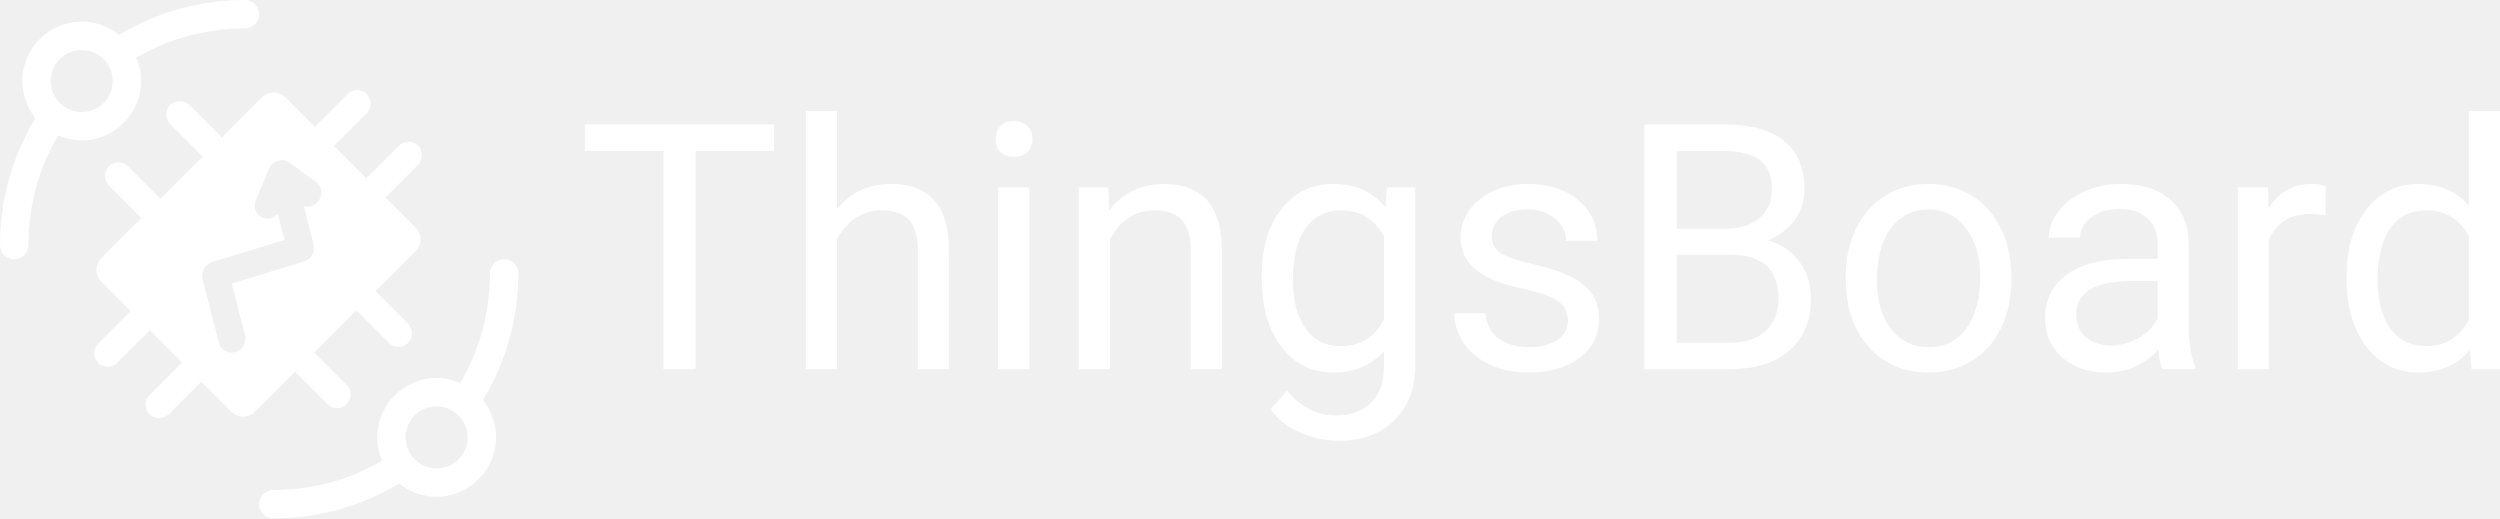
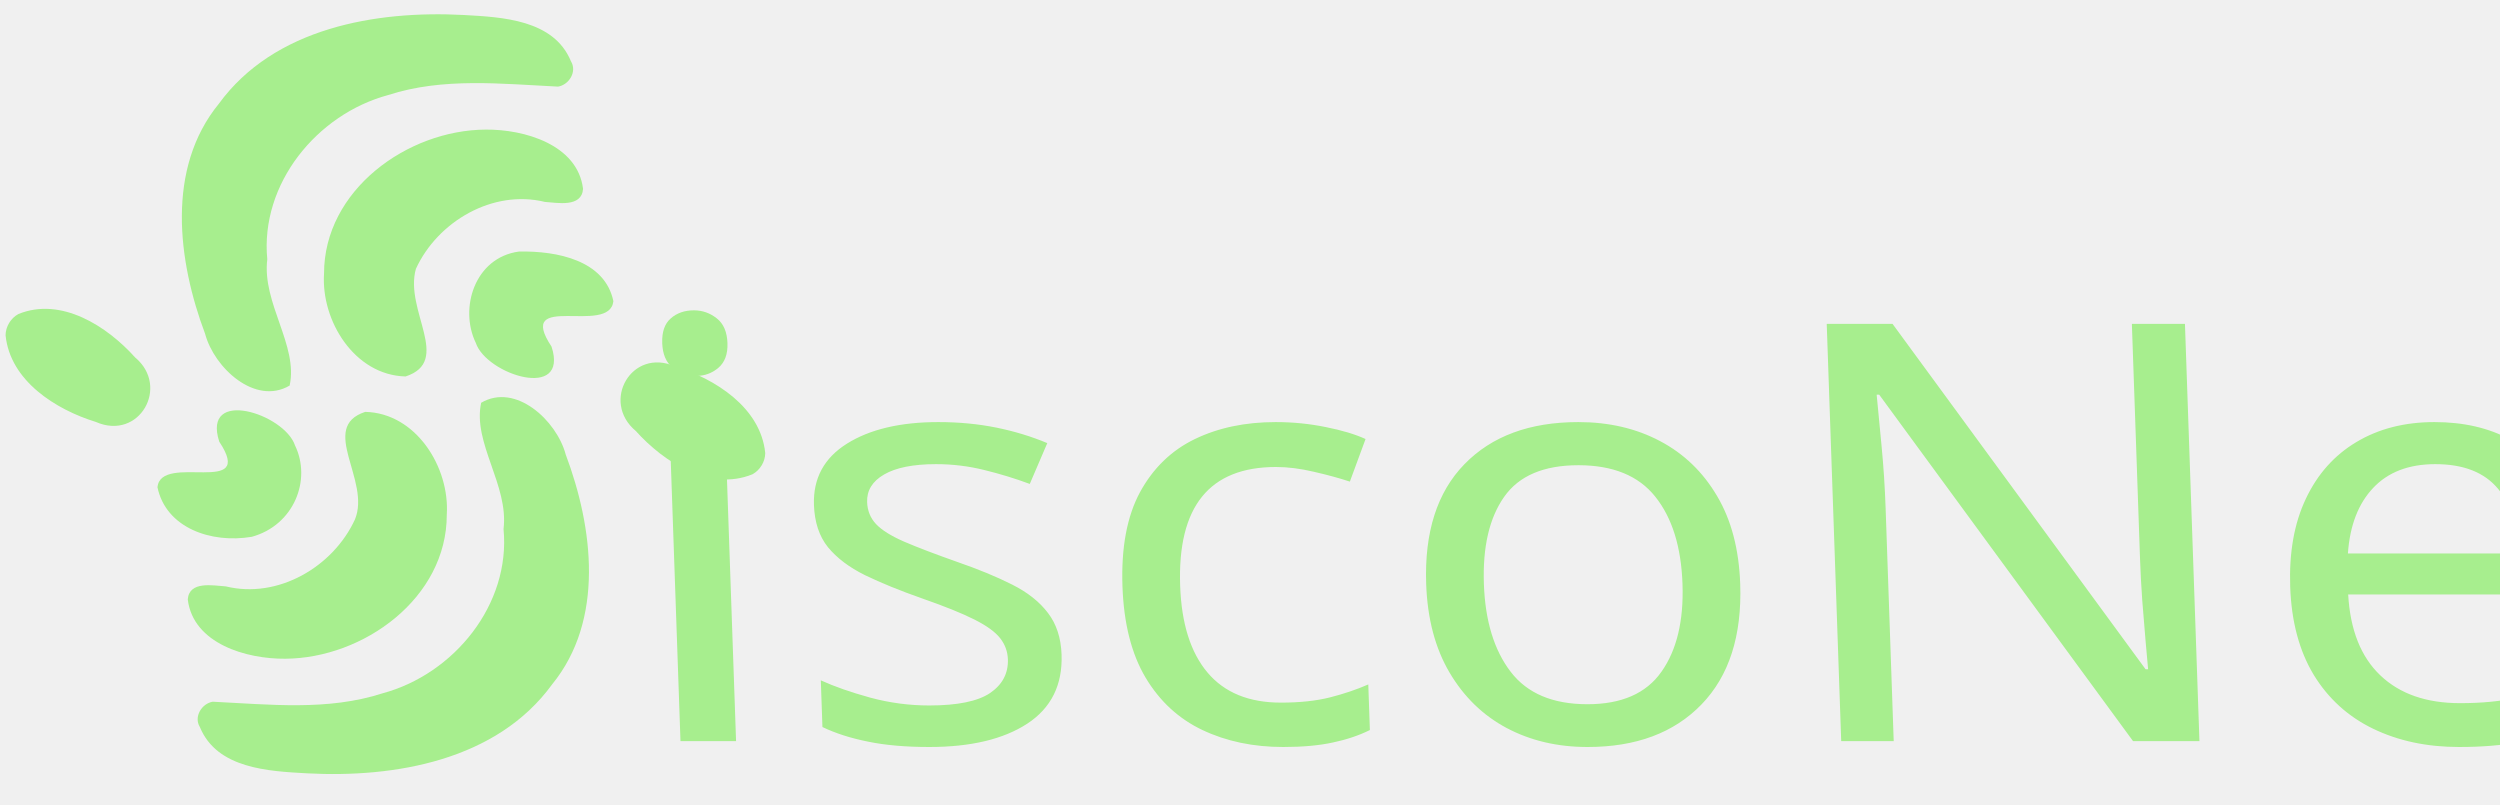
- <svg xmlns="http://www.w3.org/2000/svg" id="svg2" height="320" width="1543.4" version="1.1" viewBox="0 0 1543.427 320">
-   <g id="layer1" transform="translate(0 -732.36)">
-     <g stroke-width="28">
-       <g id="g5204-0" transform="matrix(-.66287 .69913 -.66371 -.70001 863.46 1410.6)">
-         <g id="g5175-6" transform="translate(2.5254 3.0305)" />
-         <g id="g5175-9-8" transform="translate(41.25 -30.543)" stroke-width="28" />
-       </g>
-       <g id="g5175-6-35" transform="matrix(.57657 .52719 -.57729 .52786 584.63 346.6)" />
-       <g id="g5204-0-5-0" transform="matrix(.66287 -.69913 .66371 .70001 -543.46 380.47)">
-         <g id="g5175-6-35-9" transform="translate(2.5254 3.0305)" />
-         <g id="g5175-9-8-2-6" transform="translate(41.25 -30.543)" stroke-width="28" />
-       </g>
-     </g>
-     <g id="text4279" transform="translate(0 732.36)" fill="#305680">
-       <g id="g9352" fill="#fff">
-         <g id="g4241" transform="translate(-.000061238 -732.36)">
-           <path id="path4278" style="color-rendering:auto;text-decoration-color:#000000;color:#000000;isolation:auto;mix-blend-mode:normal;shape-rendering:auto;solid-color:#000000;block-progression:tb;text-decoration-line:none;text-decoration-style:solid;image-rendering:auto;white-space:normal;text-indent:0;text-transform:none" d="m151.13 732.36c-28.363 0-54.915 7.915-77.613 21.537-6.472-5.262-14.605-8.191-23.067-8.194a8.766 8.766 0 0 0 -0.004 0c-20.154 0.001-36.679 16.528-36.678 36.682a8.766 8.766 0 0 0 0 0.011c0.01 8.415 2.927 16.483 8.103 22.927-13.83 22.83-21.87 49.58-21.87 78.17a8.766 8.766 0 1 0 17.531 0c0-24.702 6.719-47.748 18.378-67.574 4.566 1.985 9.473 3.15 14.519 3.157a8.766 8.766 0 0 0 0.012 0c20.155 0.001 36.683-16.527 36.682-36.682a8.766 8.766 0 0 0 0 -0.004c-0.002-4.999-1.139-9.863-3.083-14.397 19.717-11.484 42.585-18.095 67.085-18.095a8.766 8.766 0 1 0 0 -17.531zm-100.69 30.88c5.913 0.002 11.191 2.512 14.836 7.077a8.766 8.766 0 0 0 0.183 0.215c2.671 3.38 4.133 7.553 4.134 11.863-0.002 10.677-8.468 19.144-19.144 19.148-4.37-0.008-8.601-1.509-12-4.255a8.766 8.766 0 0 0 -0.012 -0.009c-4.514-3.633-7.136-9.098-7.144-14.893 0.003-10.677 8.47-19.144 19.148-19.146z" />
-           <path id="path4486-0-9-6-9-7-6-5" style="color-rendering:auto;text-decoration-color:#000000;color:#000000;isolation:auto;mix-blend-mode:normal;shape-rendering:auto;solid-color:#000000;block-progression:tb;text-decoration-line:none;text-decoration-style:solid;image-rendering:auto;white-space:normal;text-indent:0;text-transform:none" d="m66.992 835.19c-1.492 1.558-2.366 3.71-2.258 6.071 0.096 2.045 0.913 4.02 2.337 5.518 6.805 6.856 20.223 20.223 20.223 20.223l11.844-11.83s-12.973-12.961-20.176-20.171c-1.604-1.633-3.75-2.314-6.012-2.324-2.358-0.011-4.467 0.954-5.959 2.512zm32.147 19.983-36.639 36.639c-3.975 3.976-3.975 10.421 0 14.397l18.156 18.156 31.753 31.753 30.478 30.478c3.976 3.976 10.422 3.976 14.398 0l24.791-24.791 37.914-37.914 36.639-36.639c3.975-3.976 3.975-10.422-0.001-14.398l-18.63-18.63-31.75-31.76-30.01-30c-3.976-3.975-10.421-3.975-14.397 0l-24.79 24.79-37.91 37.91zm37.911-37.91s-12.973-12.961-20.176-20.171c-1.604-1.633-3.75-2.314-6.012-2.324-4.717-0.023-8.434 3.862-8.217 8.583 0.096 2.045 0.913 4.02 2.337 5.518 6.805 6.856 20.223 20.223 20.223 20.223l11.844-11.83zm69.193 5.213s12.961-12.973 20.171-20.176c1.633-1.604 2.314-3.75 2.324-6.012 0.022-4.717-3.862-8.434-8.583-8.217-2.045 0.096-4.02 0.913-5.518 2.337-6.856 6.805-20.223 20.223-20.223 20.223l11.83 11.844zm31.753 31.753s12.961-12.973 20.171-20.176c1.633-1.604 2.314-3.75 2.324-6.012 0.022-4.717-3.862-8.434-8.583-8.217-2.045 0.096-4.02 0.913-5.518 2.337-6.856 6.805-20.223 20.223-20.223 20.223l11.83 11.844zm-18.009 69.667s12.973 12.961 20.178 20.169c1.604 1.632 3.75 2.314 6.012 2.324 4.717 0.022 8.434-3.861 8.217-8.583l-0.002 0.002c-0.096-2.045-0.914-4.021-2.338-5.519-6.805-6.856-20.222-20.222-20.222-20.222l-11.844 11.83zm-37.914 37.914s12.973 12.961 20.178 20.169c1.604 1.632 3.75 2.314 6.012 2.324 4.717 0.023 8.434-3.861 8.217-8.583h-0.002c-0.096-2.045-0.913-4.021-2.337-5.518-6.805-6.856-20.223-20.223-20.223-20.223l-11.844 11.83zm-69.667-5.687s-12.961 12.973-20.169 20.178c-1.632 1.604-2.314 3.75-2.324 6.012-0.023 4.717 3.861 8.434 8.583 8.217h-0.002c2.045-0.096 4.02-0.913 5.518-2.337 6.856-6.805 20.223-20.223 20.223-20.223l-11.82-11.84zm-31.743-31.74s-12.961 12.973-20.169 20.178c-1.632 1.604-2.314 3.75-2.324 6.012-0.023 4.717 3.861 8.434 8.583 8.217h-0.002c2.045-0.096 4.02-0.913 5.518-2.337 6.856-6.805 20.223-20.223 20.223-20.223l-11.829-11.85zm87.237-90.554c1.679-1.706 3.967-2.66 6.297-2.626 1.663 0.024 3.253 0.55 4.562 1.51l16.499 12.1c3.201 2.297 4.144 6.659 2.231 10.312-1.914 3.653-6.123 5.524-9.951 4.423l6.124 23.948c1.113 4.352-1.564 8.968-5.983 10.317l-44.642 13.631 8.246 31.883c1.173 4.37-1.502 9.044-5.955 10.407s-8.976-1.111-10.068-5.505l-10.282-39.769c-1.127-4.356 1.549-8.985 5.976-10.338l44.661-13.637-4.122-16.118c-2.763 3.064-7.234 3.808-10.586 1.762-3.353-2.047-4.614-6.29-2.986-10.047l8.117-19.454c0.433-1.038 1.067-1.989 1.862-2.797z" fill-rule="evenodd" />
-           <path id="path4278-5" style="color-rendering:auto;text-decoration-color:#000000;color:#000000;isolation:auto;mix-blend-mode:normal;shape-rendering:auto;solid-color:#000000;block-progression:tb;text-decoration-line:none;text-decoration-style:solid;image-rendering:auto;white-space:normal;text-indent:0;text-transform:none" d="m168.87 1052.4c28.363 0 54.915-7.915 77.614-21.538 6.472 5.262 14.605 8.192 23.067 8.194a8.766 8.766 0 0 0 0.004 0c20.155-0.001 36.68-16.528 36.679-36.682a8.766 8.766 0 0 0 0 -0.011c-0.01-8.415-2.927-16.484-8.103-22.927 13.825-22.82 21.866-49.572 21.866-78.162a8.766 8.766 0 1 0 -17.531 0c0 24.703-6.719 47.749-18.378 67.575-4.566-1.985-9.473-3.15-14.519-3.157a8.766 8.766 0 0 0 -0.012 0c-20.155-0.001-36.683 16.527-36.682 36.682 0.002 4.999 1.139 9.863 3.083 14.397-19.717 11.484-42.586 18.095-67.086 18.095a8.766 8.766 0 1 0 0 17.531zm100.69-30.875c-5.913 0-11.191-2.512-14.836-7.077a8.766 8.766 0 0 0 -0.183 -0.215c-2.671-3.38-4.133-7.553-4.134-11.863 0.002-10.677 8.468-19.144 19.144-19.148 4.37 0.008 8.601 1.509 12 4.255a8.766 8.766 0 0 0 0.012 0.009c4.514 3.633 7.136 9.098 7.144 14.893-0.003 10.677-8.47 19.145-19.148 19.146z" />
-         </g>
-         <g id="g8299">
-           <path id="path4345" d="m477.92 93.229h-48.56v134.68h-19.818v-134.68h-48.456v-16.394h116.83v16.394z" />
-           <path id="path4347" d="m516.72 129.23q12.762-15.668 33.203-15.668 35.59 0 35.901 40.155v74.188h-19.196v-74.292q-0.104-12.14-5.603-17.95-5.396-5.811-16.913-5.811-9.338 0-16.394 4.981-7.056 4.981-10.999 13.074v79.999h-19.196v-159.38h19.196v60.699z" />
-           <path id="path4349" d="m635.43 227.91h-19.196v-112.27h19.196v112.27zm-20.76-142.05q0-4.669 2.801-7.886 2.905-3.217 8.508-3.217t8.508 3.217 2.905 7.886q0 4.669-2.905 7.782t-8.508 3.113-8.508-3.113q-2.801-3.113-2.801-7.782z" />
-           <path id="path4351" d="m684.19 115.64 0.623 14.111q12.866-16.187 33.618-16.187 35.59 0 35.901 40.155v74.188h-19.196v-74.292q-0.104-12.14-5.603-17.95-5.396-5.811-16.913-5.811-9.338 0-16.394 4.981-7.056 4.981-10.999 13.074v79.999h-19.196v-112.27h18.158z" />
-           <path id="path4353" d="m778.92 170.84q0-26.251 12.14-41.711 12.14-15.564 32.166-15.564 20.544 0 32.062 14.526l0.934-12.451h17.535v109.57q0 21.79-12.97 34.344-12.866 12.555-34.656 12.555-12.14 0-23.761-5.188t-17.743-14.215l9.961-11.517q12.347 15.253 30.194 15.253 14.008 0 21.79-7.886 7.886-7.886 7.886-22.205v-9.65q-11.517 13.281-31.439 13.281-19.714 0-31.958-15.875-12.14-15.875-12.14-43.268zm19.299 2.179q0 18.988 7.782 29.883 7.782 10.791 21.79 10.791 18.158 0 26.666-16.498v-51.257q-8.82-16.083-26.459-16.083-14.008 0-21.893 10.895-7.886 10.895-7.886 32.269z" />
-           <path id="path4355" d="m967.98 198.13q0-7.782-5.914-12.036-5.811-4.358-20.441-7.471-14.526-3.113-23.138-7.471-8.508-4.358-12.659-10.376-4.047-6.018-4.047-14.319 0-13.8 11.621-23.346 11.725-9.546 29.883-9.546 19.092 0 30.92 9.857 11.932 9.857 11.932 25.214h-19.299q0-7.886-6.744-13.593-6.641-5.707-16.809-5.707-10.48 0-16.394 4.565-5.914 4.565-5.914 11.932 0 6.952 5.499 10.48 5.499 3.528 19.818 6.744 14.423 3.217 23.346 7.678 8.923 4.462 13.177 10.791 4.358 6.226 4.358 15.253 0 15.045-12.036 24.176-12.036 9.027-31.232 9.027-13.489 0-23.865-4.773t-16.29-13.281q-5.811-8.612-5.811-18.573h19.196q0.519 9.65 7.678 15.356 7.263 5.603 19.092 5.603 10.895 0 17.432-4.358 6.641-4.462 6.641-11.829z" />
-           <path id="path4357" d="m1015.2 227.91v-151.07h49.39q24.591 0 36.938 10.168 12.451 10.168 12.451 30.09 0 10.583-6.018 18.781-6.018 8.093-16.394 12.555 12.244 3.424 19.299 13.074 7.159 9.546 7.159 22.827 0 20.337-13.178 31.958t-37.25 11.621h-52.399zm19.922-70.66v54.37h32.892q13.904 0 21.893-7.159 8.093-7.263 8.093-19.922 0-27.289-29.675-27.289h-33.203zm0-15.979h30.09q13.074 0 20.856-6.537 7.886-6.537 7.886-17.743 0-12.451-7.263-18.054-7.263-5.707-22.101-5.707h-29.468v48.041z" />
-           <path id="path4359" d="m1139.5 170.74q0-16.498 6.433-29.675 6.537-13.177 18.054-20.337 11.621-7.159 26.459-7.159 22.931 0 37.042 15.875 14.215 15.875 14.215 42.23v1.349q0 16.394-6.329 29.468-6.226 12.97-17.95 20.233-11.621 7.263-26.77 7.263-22.827 0-37.042-15.875-14.1-15.88-14.1-42.02v-1.349zm19.299 2.283q0 18.677 8.612 29.987 8.716 11.31 23.242 11.31 14.63 0 23.242-11.414 8.612-11.517 8.612-32.166 0-18.469-8.82-29.883-8.716-11.517-23.242-11.517-14.215 0-22.931 11.31-8.716 11.31-8.716 32.373z" />
-           <path id="path4361" d="m1335.1 227.91q-1.66-3.32-2.698-11.829-13.385 13.904-31.958 13.904-16.602 0-27.289-9.338-10.584-9.442-10.584-23.865 0-17.535 13.281-27.185 13.385-9.753 37.561-9.753h18.677v-8.82q0-10.065-6.018-15.979-6.018-6.018-17.743-6.018-10.272 0-17.224 5.188-6.952 5.188-6.952 12.555h-19.299q0-8.405 5.914-16.187 6.018-7.886 16.186-12.451 10.272-4.565 22.516-4.565 19.403 0 30.402 9.753 10.998 9.65 11.414 26.666v51.672q0 15.46 3.943 24.591v1.66h-20.129zm-31.854-14.63q9.027 0 17.12-4.669 8.093-4.669 11.725-12.14v-23.035h-15.045q-35.278 0-35.278 20.648 0 9.027 6.018 14.111 6.018 5.084 15.46 5.084z" />
-           <path id="path4363" d="m1435.8 132.87q-4.358-0.726-9.442-0.726-18.884 0-25.629 16.083v79.688h-19.196v-112.27h18.677l0.311 12.97q9.442-15.045 26.77-15.045 5.603 0 8.508 1.453v17.847z" />
-           <path id="path4365" d="m1448.7 170.84q0-25.836 12.244-41.504 12.244-15.771 32.062-15.771 19.714 0 31.232 13.489v-58.521h19.196v159.38h-17.639l-0.934-12.036q-11.517 14.111-32.062 14.111-19.507 0-31.854-15.979-12.244-15.979-12.244-41.711v-1.453zm19.196 2.179q0 19.092 7.886 29.883 7.886 10.791 21.79 10.791 18.262 0 26.666-16.394v-51.569q-8.612-15.875-26.459-15.875-14.111 0-21.997 10.895-7.886 10.895-7.886 32.269z" />
-         </g>
-       </g>
-     </g>
+ <svg xmlns="http://www.w3.org/2000/svg" id="svg8" version="1.1" viewBox="0 0 210.608 67.733" height="256" width="796">
+   <defs id="defs2" />
+   <g transform="translate(0,-229.2666)" id="layer1">
+     <path id="path4529" d="m 64.466,267.429 c -0.387,-3.838 -4.224,-6.255 -7.611,-7.3 -3.649,-1.6 -6.256,2.976 -3.297,5.441 2.361,2.631 6.221,5.119 9.826,3.654 0.647,-0.35 1.076,-1.059 1.083,-1.795 z m -12.794,-12.793 c -0.711,-3.435 -4.728,-4.245 -7.957,-4.178 -3.738,0.51 -5.039,4.794 -3.631,7.697 0.903,2.683 7.867,4.89 6.379,0.311 -3.123,-4.708 4.902,-0.889 5.209,-3.829 z m -2.555,-9.462 c -0.455,-3.735 -4.968,-5.021 -8.202,-4.99 -6.597,0.033 -13.622,5.105 -13.617,12.129 -0.262,3.986 2.579,8.568 6.871,8.667 3.949,-1.294 -0.122,-5.55 0.867,-9.065 1.834,-3.993 6.488,-6.716 10.874,-5.637 1.067,0.071 3.095,0.483 3.208,-1.103 z m -1.021,-10.75 c -1.44,-3.5 -5.758,-3.713 -9.016,-3.894 -7.415,-0.4 -15.995,1.087 -20.648,7.482 -4.453,5.452 -3.461,13.238 -1.152,19.38 0.755,2.847 4.21,6.064 7.121,4.356 0.737,-3.389 -2.335,-6.936 -1.885,-10.638 -0.606,-6.359 4.178,-12.217 10.182,-13.836 4.641,-1.504 9.55,-0.94 14.316,-0.711 0.931,-0.154 1.62,-1.275 1.082,-2.138 z" style="fill:#a7ee8e;fill-opacity:1;stroke-width:1" />
+     <path id="path4529-0" d="m 0.47,257.515 c 0.387,3.838 4.224,6.255 7.611,7.3 3.649,1.6 6.256,-2.976 3.297,-5.441 -2.361,-2.631 -6.221,-5.119 -9.826,-3.654 -0.647,0.35 -1.076,1.059 -1.083,1.795 z M 13.264,270.308 c 0.711,3.435 4.539,4.765 7.957,4.178 3.55,-0.982 5.039,-4.794 3.631,-7.697 -0.903,-2.683 -7.867,-4.89 -6.379,-0.311 3.123,4.708 -4.902,0.889 -5.209,3.829 z m 2.555,9.462 c 0.455,3.735 4.968,5.021 8.202,4.99 6.597,-0.033 13.622,-5.105 13.617,-12.129 0.262,-3.986 -2.579,-8.568 -6.871,-8.667 -3.949,1.294 0.5,5.786 -0.867,9.065 -1.834,3.993 -6.488,6.715 -10.874,5.637 -1.067,-0.071 -3.095,-0.483 -3.208,1.103 z m 1.021,10.75 c 1.44,3.5 5.758,3.713 9.016,3.894 7.415,0.4 15.995,-1.087 20.648,-7.482 4.453,-5.452 3.461,-13.238 1.152,-19.38 -0.755,-2.847 -4.21,-6.064 -7.121,-4.356 -0.737,3.389 2.335,6.936 1.885,10.638 0.606,6.359 -4.178,12.217 -10.182,13.836 -4.641,1.504 -9.55,0.94 -14.316,0.711 -0.931,0.154 -1.62,1.275 -1.082,2.138 z" style="fill:#a7ee8e;fill-opacity:1;stroke-width:1" />
+     <text transform="matrix(1.040638,0,0.03336189,0.9609492,0,0)" id="text4735" y="303.554" x="40.998" style="font-style:normal;font-variant:normal;font-weight:normal;font-stretch:normal;font-size:51.237px;line-height:1.25;font-family:Dyuthi;-inkscape-font-specification:'Dyuthi, Normal';font-variant-ligatures:normal;font-variant-caps:normal;font-variant-numeric:normal;font-feature-settings:normal;text-align:start;letter-spacing:0px;word-spacing:0px;writing-mode:lr-tb;text-anchor:start;fill:#a7ee8e;fill-opacity:1;stroke:none;stroke-width:0.265" xml:space="preserve">
+       <tspan style="font-style:normal;font-variant:normal;font-weight:normal;font-stretch:normal;font-size:51.237px;font-family:Dyuthi;-inkscape-font-specification:'Dyuthi, Normal';font-variant-ligatures:normal;font-variant-caps:normal;font-variant-numeric:normal;font-feature-settings:normal;text-align:start;writing-mode:lr-tb;text-anchor:start;fill:#a7ee8e;fill-opacity:1;stroke-width:0.265" y="303.554" x="40.998" id="tspan4733">iscoNet</tspan>
+     </text>
  </g>
</svg>
